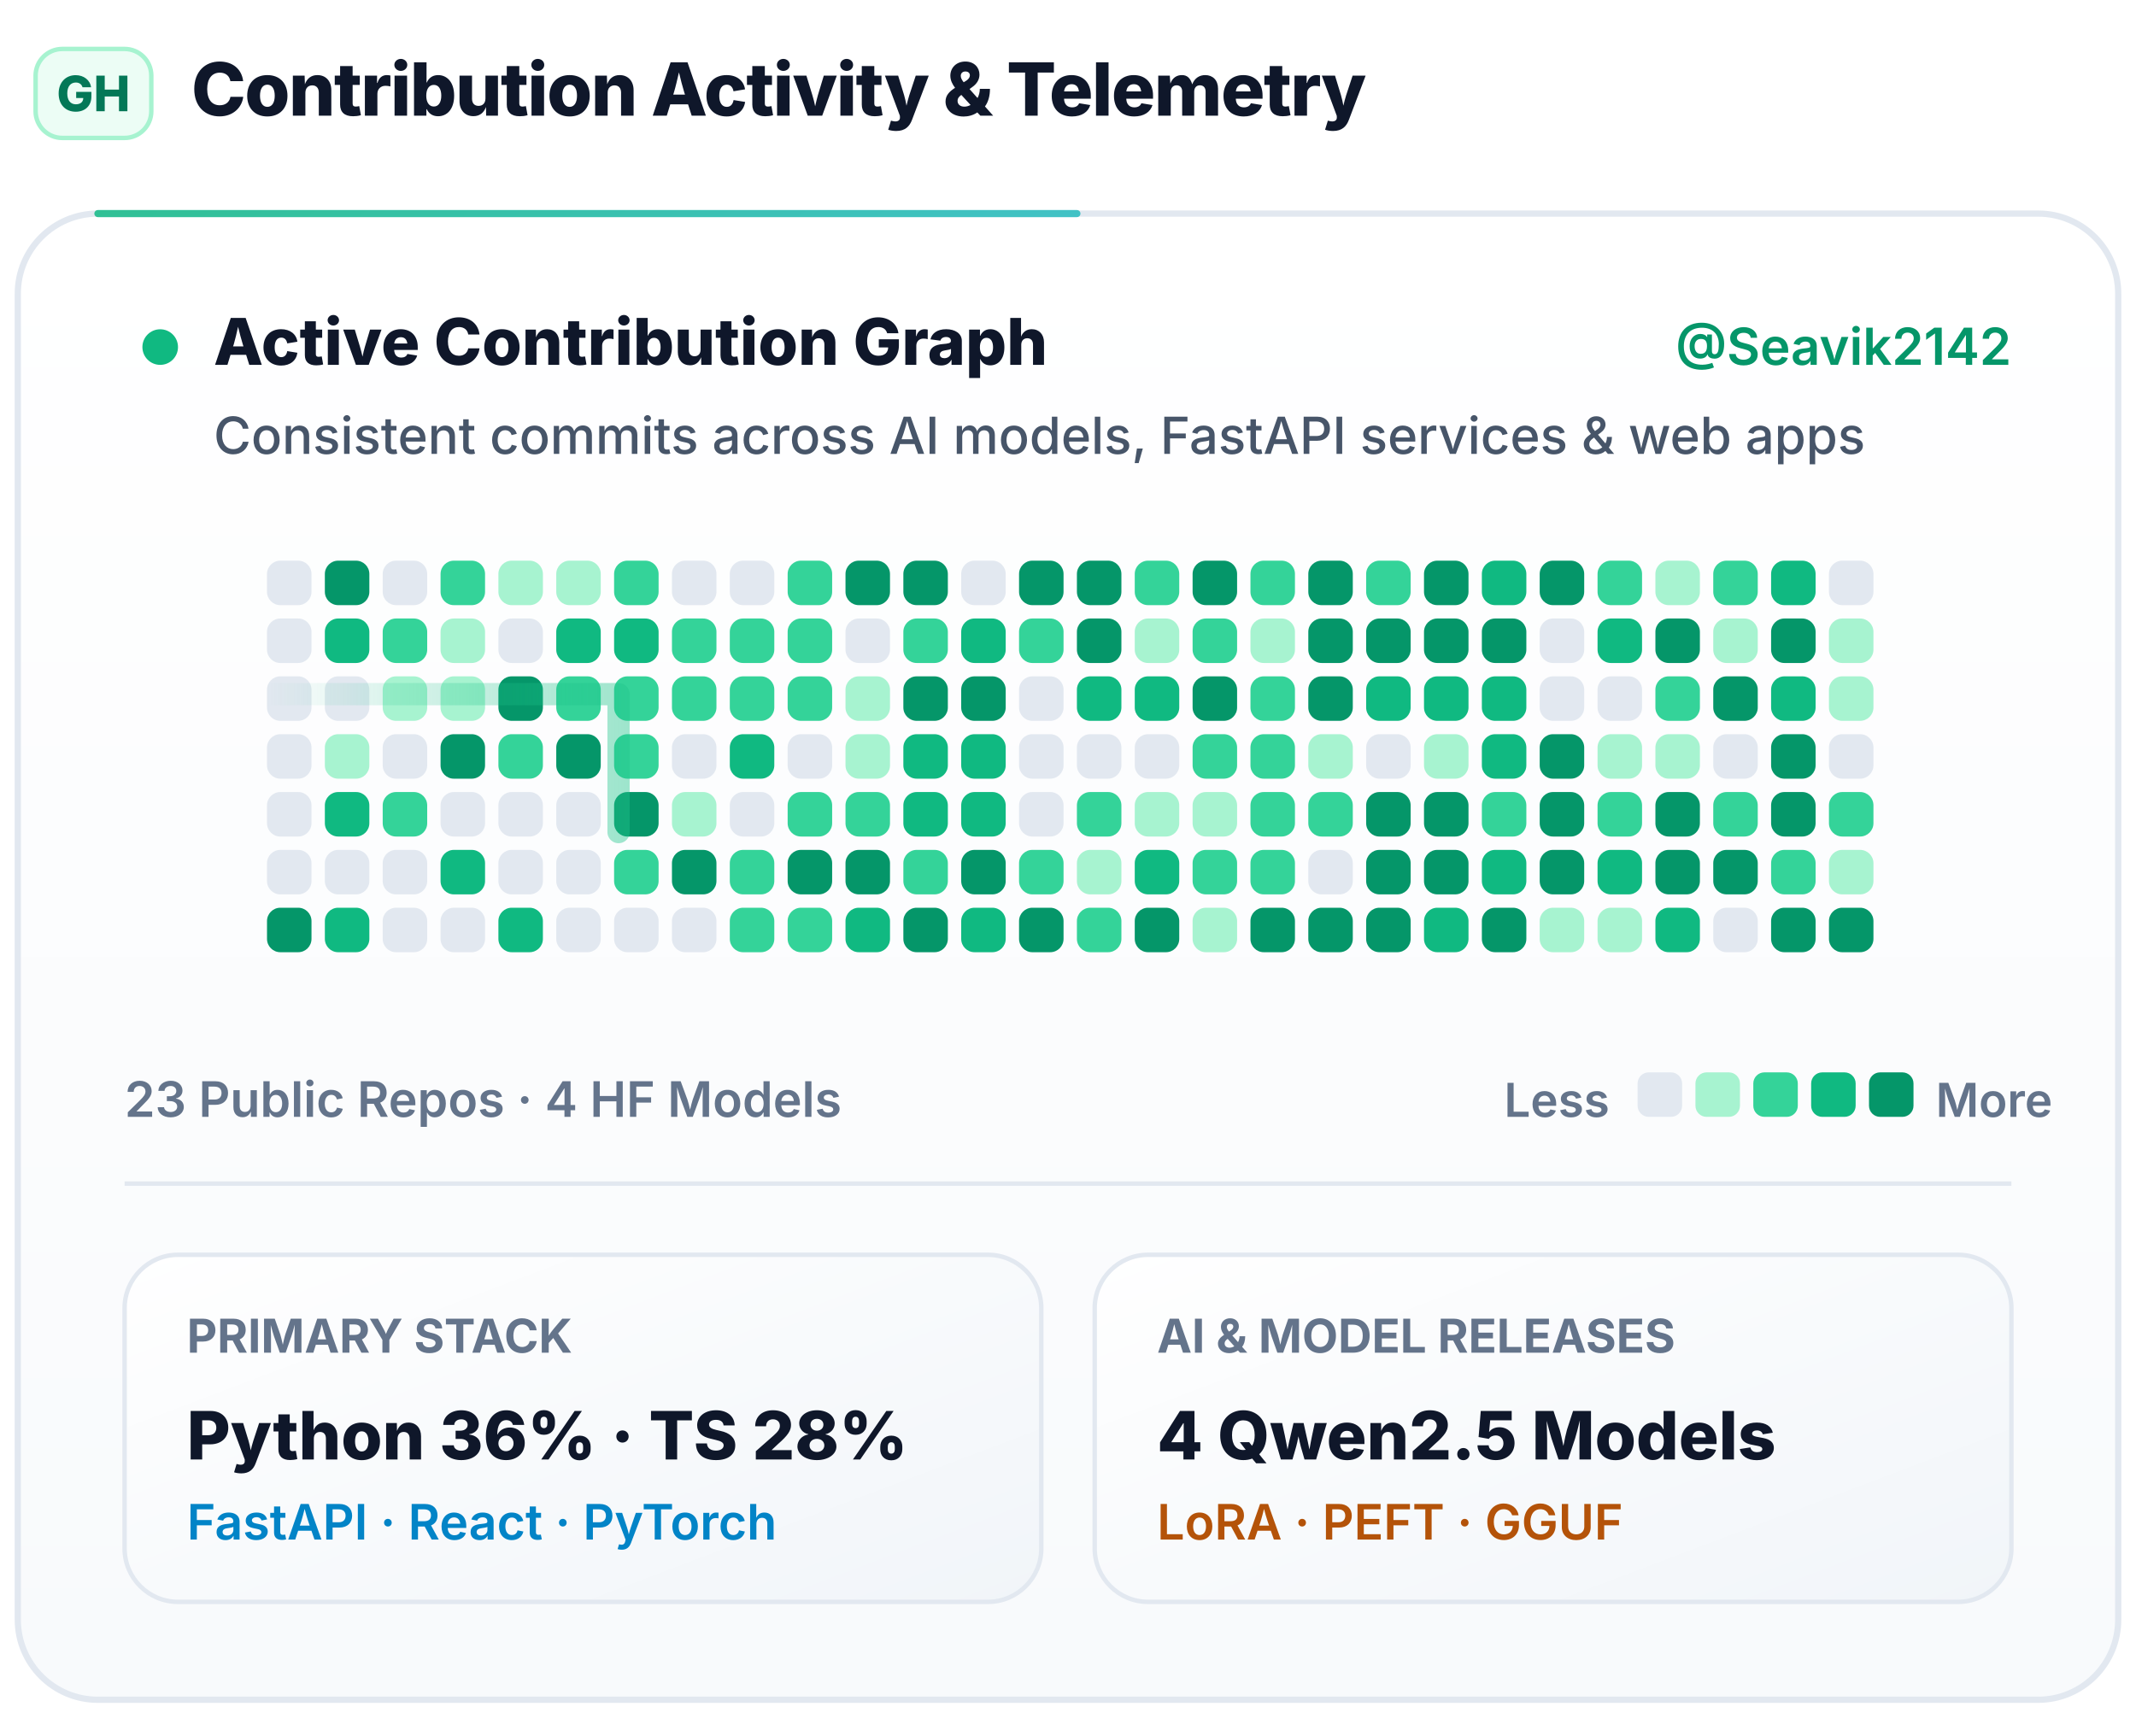
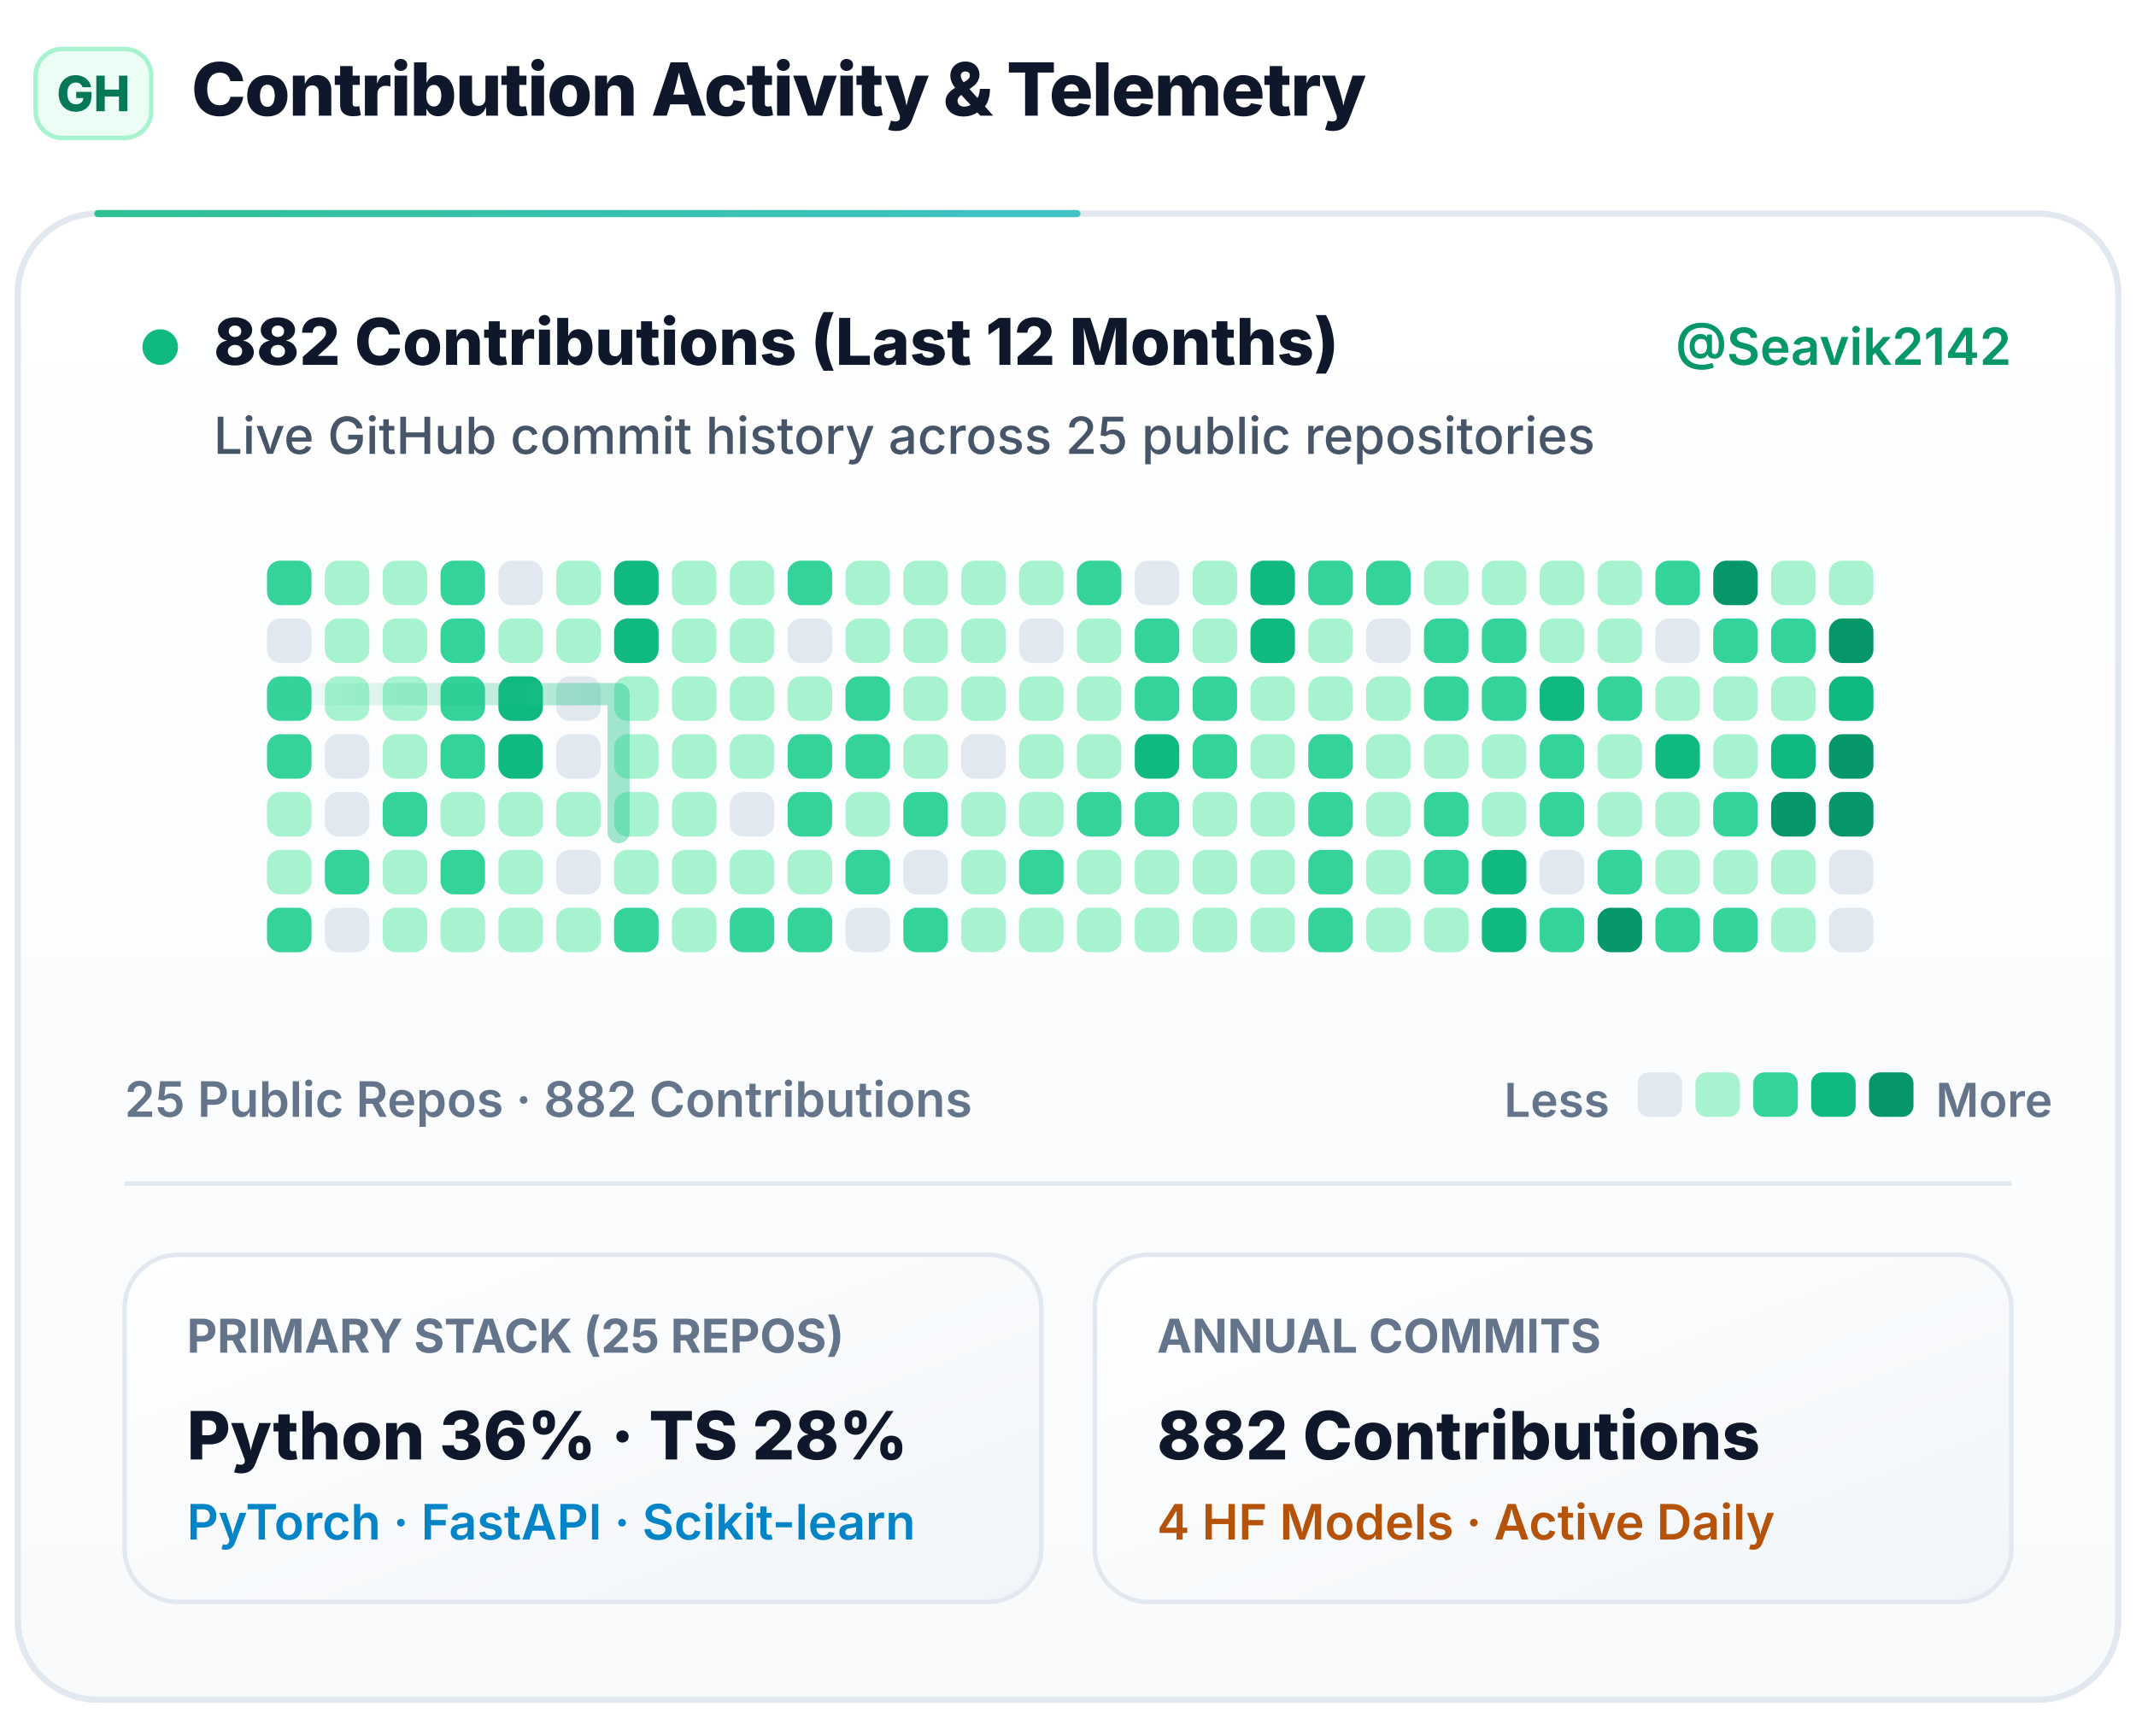
<svg xmlns="http://www.w3.org/2000/svg" viewBox="0 0 480 390" width="100%">
  <defs>
    <style>
      .sans { font-family: -apple-system, BlinkMacSystemFont, "Segoe UI", Inter, Roboto, Helvetica, Arial, sans-serif; }
    </style>
    <linearGradient id="bgCard" x1="0" y1="0" x2="0" y2="1">
      <stop offset="0%" stop-color="#FFFFFF" />
      <stop offset="100%" stop-color="#F8FAFC" />
    </linearGradient>
    <linearGradient id="subCard" x1="0" y1="0" x2="1" y2="1">
      <stop offset="0%" stop-color="#FFFFFF" />
      <stop offset="100%" stop-color="#F1F5F9" />
    </linearGradient>
    <linearGradient id="beamAct" x1="0" y1="0" x2="1" y2="1">
      <stop offset="0%" stop-color="#10B981" />
      <stop offset="50%" stop-color="#38BDF8" />
      <stop offset="100%" stop-color="#818CF8" />
    </linearGradient>
    <linearGradient id="snakeGrad" x1="0" y1="0" x2="1" y2="0">
      <stop offset="0%" stop-color="#10B981" stop-opacity="0" />
      <stop offset="50%" stop-color="#34D399" stop-opacity="0.95" />
      <stop offset="100%" stop-color="#38BDF8" stop-opacity="1" />
    </linearGradient>
  </defs>
  <g transform="translate(8, 26)">
    <rect x="0" y="-15" width="26" height="20" rx="6" fill="#ECFDF5" stroke="#A7F3D0" stroke-width="1" />
    <text x="13" y="-1" text-anchor="middle" class="sans" font-size="11" font-weight="800" fill="#047857">GH</text>
    <text x="35" y="0" class="sans" font-size="16.5" font-weight="800" fill="#0F172A" letter-spacing="-0.3">Contribution Activity &amp; Telemetry</text>
  </g>
  <g transform="translate(4, 48)">
    <rect x="0" y="0" width="472" height="334" rx="18" fill="url(#bgCard)" stroke="#E2E8F0" stroke-width="1.4" />
    <rect x="0" y="0" width="472" height="334" rx="18" fill="none" stroke="url(#beamAct)" stroke-width="1.6" stroke-dasharray="220 1400" stroke-linecap="round" opacity="0.85">
      <animate attributeName="stroke-dashoffset" from="1620" to="0" dur="11s" repeatCount="indefinite" />
    </rect>
    <g transform="translate(24, 20)">
      <circle cx="8" cy="10" r="4" fill="#10B981">
        <animate attributeName="opacity" values="1;0.35;1" dur="2s" repeatCount="indefinite" />
      </circle>
-       <text x="20" y="14" class="sans" font-size="14.5" font-weight="800" fill="#0F172A">Active Contribution Graph</text>
+       <text x="20" y="14" class="sans" font-size="14.5" font-weight="800" fill="#0F172A">882 Contributions (Last 12 Months)</text>
      <text x="424" y="14" text-anchor="end" class="sans" font-size="11.5" font-weight="600" fill="#059669">@Seavik2142</text>
-       <text x="20" y="34" class="sans" font-size="11.5" font-weight="500" fill="#475569">Consistent commits across AI models, FastAPI services &amp; web apps</text>
+       <text x="20" y="34" class="sans" font-size="11.5" font-weight="500" fill="#475569">Live GitHub commit history across 25 public repositories</text>
    </g>
    <g transform="translate(56, 78)">
-       <rect x="0" y="0" width="10" height="10" rx="3" fill="#E2E8F0" />
+       <rect x="0" y="0" width="10" height="10" rx="3" fill="#34D399" />
      <rect x="0" y="13" width="10" height="10" rx="3" fill="#E2E8F0" />
-       <rect x="0" y="26" width="10" height="10" rx="3" fill="#E2E8F0" />
-       <rect x="0" y="39" width="10" height="10" rx="3" fill="#E2E8F0" />
-       <rect x="0" y="52" width="10" height="10" rx="3" fill="#E2E8F0" />
-       <rect x="0" y="65" width="10" height="10" rx="3" fill="#E2E8F0" />
-       <rect x="0" y="78" width="10" height="10" rx="3" fill="#059669">
-         <animate attributeName="opacity" values="1;0.45;1" dur="3.2s" repeatCount="indefinite" />
-       </rect>
-       <rect x="13" y="0" width="10" height="10" rx="3" fill="#059669" />
-       <rect x="13" y="13" width="10" height="10" rx="3" fill="#10B981" />
-       <rect x="13" y="26" width="10" height="10" rx="3" fill="#E2E8F0" />
-       <rect x="13" y="39" width="10" height="10" rx="3" fill="#A7F3D0" />
-       <rect x="13" y="52" width="10" height="10" rx="3" fill="#10B981" />
-       <rect x="13" y="65" width="10" height="10" rx="3" fill="#E2E8F0" />
-       <rect x="13" y="78" width="10" height="10" rx="3" fill="#10B981" />
-       <rect x="26" y="0" width="10" height="10" rx="3" fill="#E2E8F0" />
-       <rect x="26" y="13" width="10" height="10" rx="3" fill="#34D399" />
+       <rect x="0" y="26" width="10" height="10" rx="3" fill="#34D399" />
+       <rect x="0" y="39" width="10" height="10" rx="3" fill="#34D399" />
+       <rect x="0" y="52" width="10" height="10" rx="3" fill="#A7F3D0" />
+       <rect x="0" y="65" width="10" height="10" rx="3" fill="#A7F3D0" />
+       <rect x="0" y="78" width="10" height="10" rx="3" fill="#34D399" />
+       <rect x="13" y="0" width="10" height="10" rx="3" fill="#A7F3D0" />
+       <rect x="13" y="13" width="10" height="10" rx="3" fill="#A7F3D0" />
+       <rect x="13" y="26" width="10" height="10" rx="3" fill="#A7F3D0" />
+       <rect x="13" y="39" width="10" height="10" rx="3" fill="#E2E8F0" />
+       <rect x="13" y="52" width="10" height="10" rx="3" fill="#E2E8F0" />
+       <rect x="13" y="65" width="10" height="10" rx="3" fill="#34D399" />
+       <rect x="13" y="78" width="10" height="10" rx="3" fill="#E2E8F0" />
+       <rect x="26" y="0" width="10" height="10" rx="3" fill="#A7F3D0" />
+       <rect x="26" y="13" width="10" height="10" rx="3" fill="#A7F3D0" />
      <rect x="26" y="26" width="10" height="10" rx="3" fill="#A7F3D0" />
-       <rect x="26" y="39" width="10" height="10" rx="3" fill="#E2E8F0" />
+       <rect x="26" y="39" width="10" height="10" rx="3" fill="#A7F3D0" />
      <rect x="26" y="52" width="10" height="10" rx="3" fill="#34D399" />
-       <rect x="26" y="65" width="10" height="10" rx="3" fill="#E2E8F0" />
-       <rect x="26" y="78" width="10" height="10" rx="3" fill="#E2E8F0" />
+       <rect x="26" y="65" width="10" height="10" rx="3" fill="#A7F3D0" />
+       <rect x="26" y="78" width="10" height="10" rx="3" fill="#A7F3D0" />
      <rect x="39" y="0" width="10" height="10" rx="3" fill="#34D399" />
-       <rect x="39" y="13" width="10" height="10" rx="3" fill="#A7F3D0" />
-       <rect x="39" y="26" width="10" height="10" rx="3" fill="#A7F3D0" />
-       <rect x="39" y="39" width="10" height="10" rx="3" fill="#059669">
-         <animate attributeName="opacity" values="1;0.45;1" dur="3.2s" repeatCount="indefinite" />
-       </rect>
-       <rect x="39" y="52" width="10" height="10" rx="3" fill="#E2E8F0" />
-       <rect x="39" y="65" width="10" height="10" rx="3" fill="#10B981" />
-       <rect x="39" y="78" width="10" height="10" rx="3" fill="#E2E8F0" />
-       <rect x="52" y="0" width="10" height="10" rx="3" fill="#A7F3D0" />
-       <rect x="52" y="13" width="10" height="10" rx="3" fill="#E2E8F0" />
-       <rect x="52" y="26" width="10" height="10" rx="3" fill="#059669">
-         <animate attributeName="opacity" values="1;0.45;1" dur="3.2s" repeatCount="indefinite" />
-       </rect>
-       <rect x="52" y="39" width="10" height="10" rx="3" fill="#34D399" />
-       <rect x="52" y="52" width="10" height="10" rx="3" fill="#E2E8F0" />
-       <rect x="52" y="65" width="10" height="10" rx="3" fill="#E2E8F0" />
-       <rect x="52" y="78" width="10" height="10" rx="3" fill="#10B981" />
+       <rect x="39" y="13" width="10" height="10" rx="3" fill="#34D399" />
+       <rect x="39" y="26" width="10" height="10" rx="3" fill="#34D399" />
+       <rect x="39" y="39" width="10" height="10" rx="3" fill="#34D399" />
+       <rect x="39" y="52" width="10" height="10" rx="3" fill="#A7F3D0" />
+       <rect x="39" y="65" width="10" height="10" rx="3" fill="#34D399" />
+       <rect x="39" y="78" width="10" height="10" rx="3" fill="#A7F3D0" />
+       <rect x="52" y="0" width="10" height="10" rx="3" fill="#E2E8F0" />
+       <rect x="52" y="13" width="10" height="10" rx="3" fill="#A7F3D0" />
+       <rect x="52" y="26" width="10" height="10" rx="3" fill="#10B981">
+         <animate attributeName="opacity" values="1;0.45;1" dur="3.2s" repeatCount="indefinite" />
+       </rect>
+       <rect x="52" y="39" width="10" height="10" rx="3" fill="#10B981" />
+       <rect x="52" y="52" width="10" height="10" rx="3" fill="#A7F3D0" />
+       <rect x="52" y="65" width="10" height="10" rx="3" fill="#A7F3D0" />
+       <rect x="52" y="78" width="10" height="10" rx="3" fill="#A7F3D0" />
      <rect x="65" y="0" width="10" height="10" rx="3" fill="#A7F3D0" />
-       <rect x="65" y="13" width="10" height="10" rx="3" fill="#10B981" />
-       <rect x="65" y="26" width="10" height="10" rx="3" fill="#34D399" />
-       <rect x="65" y="39" width="10" height="10" rx="3" fill="#059669" />
-       <rect x="65" y="52" width="10" height="10" rx="3" fill="#E2E8F0" />
+       <rect x="65" y="13" width="10" height="10" rx="3" fill="#A7F3D0" />
+       <rect x="65" y="26" width="10" height="10" rx="3" fill="#E2E8F0" />
+       <rect x="65" y="39" width="10" height="10" rx="3" fill="#E2E8F0" />
+       <rect x="65" y="52" width="10" height="10" rx="3" fill="#A7F3D0" />
      <rect x="65" y="65" width="10" height="10" rx="3" fill="#E2E8F0" />
-       <rect x="65" y="78" width="10" height="10" rx="3" fill="#E2E8F0" />
-       <rect x="78" y="0" width="10" height="10" rx="3" fill="#34D399" />
+       <rect x="65" y="78" width="10" height="10" rx="3" fill="#A7F3D0" />
+       <rect x="78" y="0" width="10" height="10" rx="3" fill="#10B981">
+         <animate attributeName="opacity" values="1;0.45;1" dur="3.2s" repeatCount="indefinite" />
+       </rect>
      <rect x="78" y="13" width="10" height="10" rx="3" fill="#10B981" />
-       <rect x="78" y="26" width="10" height="10" rx="3" fill="#34D399" />
-       <rect x="78" y="39" width="10" height="10" rx="3" fill="#34D399" />
-       <rect x="78" y="52" width="10" height="10" rx="3" fill="#059669" />
-       <rect x="78" y="65" width="10" height="10" rx="3" fill="#34D399" />
-       <rect x="78" y="78" width="10" height="10" rx="3" fill="#E2E8F0" />
-       <rect x="91" y="0" width="10" height="10" rx="3" fill="#E2E8F0" />
-       <rect x="91" y="13" width="10" height="10" rx="3" fill="#34D399" />
-       <rect x="91" y="26" width="10" height="10" rx="3" fill="#34D399" />
-       <rect x="91" y="39" width="10" height="10" rx="3" fill="#E2E8F0" />
+       <rect x="78" y="26" width="10" height="10" rx="3" fill="#A7F3D0" />
+       <rect x="78" y="39" width="10" height="10" rx="3" fill="#A7F3D0" />
+       <rect x="78" y="52" width="10" height="10" rx="3" fill="#A7F3D0" />
+       <rect x="78" y="65" width="10" height="10" rx="3" fill="#A7F3D0" />
+       <rect x="78" y="78" width="10" height="10" rx="3" fill="#34D399" />
+       <rect x="91" y="0" width="10" height="10" rx="3" fill="#A7F3D0" />
+       <rect x="91" y="13" width="10" height="10" rx="3" fill="#A7F3D0" />
+       <rect x="91" y="26" width="10" height="10" rx="3" fill="#A7F3D0" />
+       <rect x="91" y="39" width="10" height="10" rx="3" fill="#A7F3D0" />
      <rect x="91" y="52" width="10" height="10" rx="3" fill="#A7F3D0" />
-       <rect x="91" y="65" width="10" height="10" rx="3" fill="#059669">
-         <animate attributeName="opacity" values="1;0.45;1" dur="2.2s" repeatCount="indefinite" />
-       </rect>
-       <rect x="91" y="78" width="10" height="10" rx="3" fill="#E2E8F0" />
-       <rect x="104" y="0" width="10" height="10" rx="3" fill="#E2E8F0" />
-       <rect x="104" y="13" width="10" height="10" rx="3" fill="#34D399" />
-       <rect x="104" y="26" width="10" height="10" rx="3" fill="#34D399" />
-       <rect x="104" y="39" width="10" height="10" rx="3" fill="#10B981" />
+       <rect x="91" y="65" width="10" height="10" rx="3" fill="#A7F3D0" />
+       <rect x="91" y="78" width="10" height="10" rx="3" fill="#A7F3D0" />
+       <rect x="104" y="0" width="10" height="10" rx="3" fill="#A7F3D0" />
+       <rect x="104" y="13" width="10" height="10" rx="3" fill="#A7F3D0" />
+       <rect x="104" y="26" width="10" height="10" rx="3" fill="#A7F3D0" />
+       <rect x="104" y="39" width="10" height="10" rx="3" fill="#A7F3D0" />
      <rect x="104" y="52" width="10" height="10" rx="3" fill="#E2E8F0" />
-       <rect x="104" y="65" width="10" height="10" rx="3" fill="#34D399" />
+       <rect x="104" y="65" width="10" height="10" rx="3" fill="#A7F3D0" />
      <rect x="104" y="78" width="10" height="10" rx="3" fill="#34D399" />
      <rect x="117" y="0" width="10" height="10" rx="3" fill="#34D399" />
-       <rect x="117" y="13" width="10" height="10" rx="3" fill="#34D399" />
-       <rect x="117" y="26" width="10" height="10" rx="3" fill="#34D399" />
-       <rect x="117" y="39" width="10" height="10" rx="3" fill="#E2E8F0" />
+       <rect x="117" y="13" width="10" height="10" rx="3" fill="#E2E8F0" />
+       <rect x="117" y="26" width="10" height="10" rx="3" fill="#A7F3D0" />
+       <rect x="117" y="39" width="10" height="10" rx="3" fill="#34D399" />
      <rect x="117" y="52" width="10" height="10" rx="3" fill="#34D399" />
-       <rect x="117" y="65" width="10" height="10" rx="3" fill="#059669" />
+       <rect x="117" y="65" width="10" height="10" rx="3" fill="#A7F3D0" />
      <rect x="117" y="78" width="10" height="10" rx="3" fill="#34D399" />
-       <rect x="130" y="0" width="10" height="10" rx="3" fill="#059669" />
-       <rect x="130" y="13" width="10" height="10" rx="3" fill="#E2E8F0" />
-       <rect x="130" y="26" width="10" height="10" rx="3" fill="#A7F3D0" />
-       <rect x="130" y="39" width="10" height="10" rx="3" fill="#A7F3D0" />
-       <rect x="130" y="52" width="10" height="10" rx="3" fill="#34D399" />
-       <rect x="130" y="65" width="10" height="10" rx="3" fill="#059669">
-         <animate attributeName="opacity" values="1;0.45;1" dur="3.7s" repeatCount="indefinite" />
-       </rect>
-       <rect x="130" y="78" width="10" height="10" rx="3" fill="#10B981" />
-       <rect x="143" y="0" width="10" height="10" rx="3" fill="#059669" />
-       <rect x="143" y="13" width="10" height="10" rx="3" fill="#34D399" />
-       <rect x="143" y="26" width="10" height="10" rx="3" fill="#059669" />
-       <rect x="143" y="39" width="10" height="10" rx="3" fill="#10B981" />
-       <rect x="143" y="52" width="10" height="10" rx="3" fill="#10B981" />
-       <rect x="143" y="65" width="10" height="10" rx="3" fill="#34D399" />
-       <rect x="143" y="78" width="10" height="10" rx="3" fill="#059669" />
-       <rect x="156" y="0" width="10" height="10" rx="3" fill="#E2E8F0" />
-       <rect x="156" y="13" width="10" height="10" rx="3" fill="#10B981" />
-       <rect x="156" y="26" width="10" height="10" rx="3" fill="#059669" />
-       <rect x="156" y="39" width="10" height="10" rx="3" fill="#10B981" />
-       <rect x="156" y="52" width="10" height="10" rx="3" fill="#10B981" />
-       <rect x="156" y="65" width="10" height="10" rx="3" fill="#059669" />
-       <rect x="156" y="78" width="10" height="10" rx="3" fill="#10B981" />
-       <rect x="169" y="0" width="10" height="10" rx="3" fill="#059669" />
-       <rect x="169" y="13" width="10" height="10" rx="3" fill="#34D399" />
-       <rect x="169" y="26" width="10" height="10" rx="3" fill="#E2E8F0" />
-       <rect x="169" y="39" width="10" height="10" rx="3" fill="#E2E8F0" />
-       <rect x="169" y="52" width="10" height="10" rx="3" fill="#E2E8F0" />
+       <rect x="130" y="0" width="10" height="10" rx="3" fill="#A7F3D0" />
+       <rect x="130" y="13" width="10" height="10" rx="3" fill="#A7F3D0" />
+       <rect x="130" y="26" width="10" height="10" rx="3" fill="#34D399" />
+       <rect x="130" y="39" width="10" height="10" rx="3" fill="#34D399" />
+       <rect x="130" y="52" width="10" height="10" rx="3" fill="#A7F3D0" />
+       <rect x="130" y="65" width="10" height="10" rx="3" fill="#34D399" />
+       <rect x="130" y="78" width="10" height="10" rx="3" fill="#E2E8F0" />
+       <rect x="143" y="0" width="10" height="10" rx="3" fill="#A7F3D0" />
+       <rect x="143" y="13" width="10" height="10" rx="3" fill="#A7F3D0" />
+       <rect x="143" y="26" width="10" height="10" rx="3" fill="#A7F3D0" />
+       <rect x="143" y="39" width="10" height="10" rx="3" fill="#A7F3D0" />
+       <rect x="143" y="52" width="10" height="10" rx="3" fill="#34D399" />
+       <rect x="143" y="65" width="10" height="10" rx="3" fill="#E2E8F0" />
+       <rect x="143" y="78" width="10" height="10" rx="3" fill="#34D399" />
+       <rect x="156" y="0" width="10" height="10" rx="3" fill="#A7F3D0" />
+       <rect x="156" y="13" width="10" height="10" rx="3" fill="#A7F3D0" />
+       <rect x="156" y="26" width="10" height="10" rx="3" fill="#A7F3D0" />
+       <rect x="156" y="39" width="10" height="10" rx="3" fill="#E2E8F0" />
+       <rect x="156" y="52" width="10" height="10" rx="3" fill="#A7F3D0" />
+       <rect x="156" y="65" width="10" height="10" rx="3" fill="#A7F3D0" />
+       <rect x="156" y="78" width="10" height="10" rx="3" fill="#A7F3D0" />
+       <rect x="169" y="0" width="10" height="10" rx="3" fill="#A7F3D0" />
+       <rect x="169" y="13" width="10" height="10" rx="3" fill="#E2E8F0" />
+       <rect x="169" y="26" width="10" height="10" rx="3" fill="#A7F3D0" />
+       <rect x="169" y="39" width="10" height="10" rx="3" fill="#A7F3D0" />
+       <rect x="169" y="52" width="10" height="10" rx="3" fill="#A7F3D0" />
      <rect x="169" y="65" width="10" height="10" rx="3" fill="#34D399" />
-       <rect x="169" y="78" width="10" height="10" rx="3" fill="#059669" />
-       <rect x="182" y="0" width="10" height="10" rx="3" fill="#059669" />
-       <rect x="182" y="13" width="10" height="10" rx="3" fill="#059669">
-         <animate attributeName="opacity" values="1;0.45;1" dur="3.7s" repeatCount="indefinite" />
-       </rect>
-       <rect x="182" y="26" width="10" height="10" rx="3" fill="#10B981" />
-       <rect x="182" y="39" width="10" height="10" rx="3" fill="#E2E8F0" />
+       <rect x="169" y="78" width="10" height="10" rx="3" fill="#A7F3D0" />
+       <rect x="182" y="0" width="10" height="10" rx="3" fill="#34D399" />
+       <rect x="182" y="13" width="10" height="10" rx="3" fill="#A7F3D0" />
+       <rect x="182" y="26" width="10" height="10" rx="3" fill="#A7F3D0" />
+       <rect x="182" y="39" width="10" height="10" rx="3" fill="#A7F3D0" />
      <rect x="182" y="52" width="10" height="10" rx="3" fill="#34D399" />
      <rect x="182" y="65" width="10" height="10" rx="3" fill="#A7F3D0" />
-       <rect x="182" y="78" width="10" height="10" rx="3" fill="#34D399" />
-       <rect x="195" y="0" width="10" height="10" rx="3" fill="#34D399" />
-       <rect x="195" y="13" width="10" height="10" rx="3" fill="#A7F3D0" />
-       <rect x="195" y="26" width="10" height="10" rx="3" fill="#10B981" />
-       <rect x="195" y="39" width="10" height="10" rx="3" fill="#E2E8F0" />
-       <rect x="195" y="52" width="10" height="10" rx="3" fill="#A7F3D0" />
-       <rect x="195" y="65" width="10" height="10" rx="3" fill="#10B981" />
-       <rect x="195" y="78" width="10" height="10" rx="3" fill="#059669">
-         <animate attributeName="opacity" values="1;0.45;1" dur="2.7s" repeatCount="indefinite" />
-       </rect>
-       <rect x="208" y="0" width="10" height="10" rx="3" fill="#059669" />
-       <rect x="208" y="13" width="10" height="10" rx="3" fill="#34D399" />
-       <rect x="208" y="26" width="10" height="10" rx="3" fill="#059669">
-         <animate attributeName="opacity" values="1;0.45;1" dur="3.2s" repeatCount="indefinite" />
-       </rect>
+       <rect x="182" y="78" width="10" height="10" rx="3" fill="#A7F3D0" />
+       <rect x="195" y="0" width="10" height="10" rx="3" fill="#E2E8F0" />
+       <rect x="195" y="13" width="10" height="10" rx="3" fill="#34D399" />
+       <rect x="195" y="26" width="10" height="10" rx="3" fill="#34D399" />
+       <rect x="195" y="39" width="10" height="10" rx="3" fill="#10B981">
+         <animate attributeName="opacity" values="1;0.45;1" dur="3.2s" repeatCount="indefinite" />
+       </rect>
+       <rect x="195" y="52" width="10" height="10" rx="3" fill="#34D399" />
+       <rect x="195" y="65" width="10" height="10" rx="3" fill="#A7F3D0" />
+       <rect x="195" y="78" width="10" height="10" rx="3" fill="#A7F3D0" />
+       <rect x="208" y="0" width="10" height="10" rx="3" fill="#A7F3D0" />
+       <rect x="208" y="13" width="10" height="10" rx="3" fill="#A7F3D0" />
+       <rect x="208" y="26" width="10" height="10" rx="3" fill="#34D399" />
      <rect x="208" y="39" width="10" height="10" rx="3" fill="#34D399" />
      <rect x="208" y="52" width="10" height="10" rx="3" fill="#A7F3D0" />
-       <rect x="208" y="65" width="10" height="10" rx="3" fill="#34D399" />
+       <rect x="208" y="65" width="10" height="10" rx="3" fill="#A7F3D0" />
      <rect x="208" y="78" width="10" height="10" rx="3" fill="#A7F3D0" />
-       <rect x="221" y="0" width="10" height="10" rx="3" fill="#34D399" />
-       <rect x="221" y="13" width="10" height="10" rx="3" fill="#A7F3D0" />
-       <rect x="221" y="26" width="10" height="10" rx="3" fill="#34D399" />
-       <rect x="221" y="39" width="10" height="10" rx="3" fill="#34D399" />
-       <rect x="221" y="52" width="10" height="10" rx="3" fill="#34D399" />
-       <rect x="221" y="65" width="10" height="10" rx="3" fill="#34D399" />
-       <rect x="221" y="78" width="10" height="10" rx="3" fill="#059669" />
-       <rect x="234" y="0" width="10" height="10" rx="3" fill="#059669">
-         <animate attributeName="opacity" values="1;0.45;1" dur="3.2s" repeatCount="indefinite" />
-       </rect>
-       <rect x="234" y="13" width="10" height="10" rx="3" fill="#059669" />
-       <rect x="234" y="26" width="10" height="10" rx="3" fill="#059669" />
-       <rect x="234" y="39" width="10" height="10" rx="3" fill="#A7F3D0" />
+       <rect x="221" y="0" width="10" height="10" rx="3" fill="#10B981" />
+       <rect x="221" y="13" width="10" height="10" rx="3" fill="#10B981">
+         <animate attributeName="opacity" values="1;0.45;1" dur="3.2s" repeatCount="indefinite" />
+       </rect>
+       <rect x="221" y="26" width="10" height="10" rx="3" fill="#A7F3D0" />
+       <rect x="221" y="39" width="10" height="10" rx="3" fill="#A7F3D0" />
+       <rect x="221" y="52" width="10" height="10" rx="3" fill="#A7F3D0" />
+       <rect x="221" y="65" width="10" height="10" rx="3" fill="#A7F3D0" />
+       <rect x="221" y="78" width="10" height="10" rx="3" fill="#A7F3D0" />
+       <rect x="234" y="0" width="10" height="10" rx="3" fill="#34D399" />
+       <rect x="234" y="13" width="10" height="10" rx="3" fill="#A7F3D0" />
+       <rect x="234" y="26" width="10" height="10" rx="3" fill="#A7F3D0" />
+       <rect x="234" y="39" width="10" height="10" rx="3" fill="#34D399" />
      <rect x="234" y="52" width="10" height="10" rx="3" fill="#34D399" />
-       <rect x="234" y="65" width="10" height="10" rx="3" fill="#E2E8F0" />
-       <rect x="234" y="78" width="10" height="10" rx="3" fill="#059669">
+       <rect x="234" y="65" width="10" height="10" rx="3" fill="#34D399" />
+       <rect x="234" y="78" width="10" height="10" rx="3" fill="#34D399" />
+       <rect x="247" y="0" width="10" height="10" rx="3" fill="#34D399" />
+       <rect x="247" y="13" width="10" height="10" rx="3" fill="#E2E8F0" />
+       <rect x="247" y="26" width="10" height="10" rx="3" fill="#A7F3D0" />
+       <rect x="247" y="39" width="10" height="10" rx="3" fill="#A7F3D0" />
+       <rect x="247" y="52" width="10" height="10" rx="3" fill="#A7F3D0" />
+       <rect x="247" y="65" width="10" height="10" rx="3" fill="#A7F3D0" />
+       <rect x="247" y="78" width="10" height="10" rx="3" fill="#A7F3D0" />
+       <rect x="260" y="0" width="10" height="10" rx="3" fill="#A7F3D0" />
+       <rect x="260" y="13" width="10" height="10" rx="3" fill="#34D399" />
+       <rect x="260" y="26" width="10" height="10" rx="3" fill="#34D399" />
+       <rect x="260" y="39" width="10" height="10" rx="3" fill="#A7F3D0" />
+       <rect x="260" y="52" width="10" height="10" rx="3" fill="#34D399" />
+       <rect x="260" y="65" width="10" height="10" rx="3" fill="#34D399" />
+       <rect x="260" y="78" width="10" height="10" rx="3" fill="#A7F3D0" />
+       <rect x="273" y="0" width="10" height="10" rx="3" fill="#A7F3D0" />
+       <rect x="273" y="13" width="10" height="10" rx="3" fill="#34D399" />
+       <rect x="273" y="26" width="10" height="10" rx="3" fill="#34D399" />
+       <rect x="273" y="39" width="10" height="10" rx="3" fill="#A7F3D0" />
+       <rect x="273" y="52" width="10" height="10" rx="3" fill="#A7F3D0" />
+       <rect x="273" y="65" width="10" height="10" rx="3" fill="#10B981" />
+       <rect x="273" y="78" width="10" height="10" rx="3" fill="#10B981">
+         <animate attributeName="opacity" values="1;0.45;1" dur="3.7s" repeatCount="indefinite" />
+       </rect>
+       <rect x="286" y="0" width="10" height="10" rx="3" fill="#A7F3D0" />
+       <rect x="286" y="13" width="10" height="10" rx="3" fill="#A7F3D0" />
+       <rect x="286" y="26" width="10" height="10" rx="3" fill="#10B981">
        <animate attributeName="opacity" values="1;0.45;1" dur="2.2s" repeatCount="indefinite" />
      </rect>
-       <rect x="247" y="0" width="10" height="10" rx="3" fill="#34D399" />
-       <rect x="247" y="13" width="10" height="10" rx="3" fill="#059669" />
-       <rect x="247" y="26" width="10" height="10" rx="3" fill="#10B981" />
-       <rect x="247" y="39" width="10" height="10" rx="3" fill="#E2E8F0" />
-       <rect x="247" y="52" width="10" height="10" rx="3" fill="#059669" />
-       <rect x="247" y="65" width="10" height="10" rx="3" fill="#059669">
-         <animate attributeName="opacity" values="1;0.45;1" dur="2.2s" repeatCount="indefinite" />
-       </rect>
-       <rect x="247" y="78" width="10" height="10" rx="3" fill="#059669" />
-       <rect x="260" y="0" width="10" height="10" rx="3" fill="#059669" />
-       <rect x="260" y="13" width="10" height="10" rx="3" fill="#059669">
-         <animate attributeName="opacity" values="1;0.45;1" dur="2.7s" repeatCount="indefinite" />
-       </rect>
-       <rect x="260" y="26" width="10" height="10" rx="3" fill="#10B981" />
-       <rect x="260" y="39" width="10" height="10" rx="3" fill="#A7F3D0" />
-       <rect x="260" y="52" width="10" height="10" rx="3" fill="#059669">
-         <animate attributeName="opacity" values="1;0.45;1" dur="2.2s" repeatCount="indefinite" />
-       </rect>
-       <rect x="260" y="65" width="10" height="10" rx="3" fill="#059669" />
-       <rect x="260" y="78" width="10" height="10" rx="3" fill="#10B981" />
-       <rect x="273" y="0" width="10" height="10" rx="3" fill="#10B981" />
-       <rect x="273" y="13" width="10" height="10" rx="3" fill="#059669" />
-       <rect x="273" y="26" width="10" height="10" rx="3" fill="#10B981" />
-       <rect x="273" y="39" width="10" height="10" rx="3" fill="#10B981" />
-       <rect x="273" y="52" width="10" height="10" rx="3" fill="#34D399" />
-       <rect x="273" y="65" width="10" height="10" rx="3" fill="#10B981" />
-       <rect x="273" y="78" width="10" height="10" rx="3" fill="#059669">
+       <rect x="286" y="39" width="10" height="10" rx="3" fill="#34D399" />
+       <rect x="286" y="52" width="10" height="10" rx="3" fill="#34D399" />
+       <rect x="286" y="65" width="10" height="10" rx="3" fill="#E2E8F0" />
+       <rect x="286" y="78" width="10" height="10" rx="3" fill="#34D399" />
+       <rect x="299" y="0" width="10" height="10" rx="3" fill="#A7F3D0" />
+       <rect x="299" y="13" width="10" height="10" rx="3" fill="#A7F3D0" />
+       <rect x="299" y="26" width="10" height="10" rx="3" fill="#34D399" />
+       <rect x="299" y="39" width="10" height="10" rx="3" fill="#A7F3D0" />
+       <rect x="299" y="52" width="10" height="10" rx="3" fill="#A7F3D0" />
+       <rect x="299" y="65" width="10" height="10" rx="3" fill="#34D399" />
+       <rect x="299" y="78" width="10" height="10" rx="3" fill="#059669" />
+       <rect x="312" y="0" width="10" height="10" rx="3" fill="#34D399" />
+       <rect x="312" y="13" width="10" height="10" rx="3" fill="#E2E8F0" />
+       <rect x="312" y="26" width="10" height="10" rx="3" fill="#A7F3D0" />
+       <rect x="312" y="39" width="10" height="10" rx="3" fill="#10B981">
        <animate attributeName="opacity" values="1;0.45;1" dur="3.7s" repeatCount="indefinite" />
      </rect>
-       <rect x="286" y="0" width="10" height="10" rx="3" fill="#059669" />
-       <rect x="286" y="13" width="10" height="10" rx="3" fill="#E2E8F0" />
-       <rect x="286" y="26" width="10" height="10" rx="3" fill="#E2E8F0" />
-       <rect x="286" y="39" width="10" height="10" rx="3" fill="#059669" />
-       <rect x="286" y="52" width="10" height="10" rx="3" fill="#059669" />
-       <rect x="286" y="65" width="10" height="10" rx="3" fill="#059669">
-         <animate attributeName="opacity" values="1;0.45;1" dur="3.7s" repeatCount="indefinite" />
-       </rect>
-       <rect x="286" y="78" width="10" height="10" rx="3" fill="#A7F3D0" />
-       <rect x="299" y="0" width="10" height="10" rx="3" fill="#34D399" />
-       <rect x="299" y="13" width="10" height="10" rx="3" fill="#10B981" />
-       <rect x="299" y="26" width="10" height="10" rx="3" fill="#E2E8F0" />
-       <rect x="299" y="39" width="10" height="10" rx="3" fill="#A7F3D0" />
-       <rect x="299" y="52" width="10" height="10" rx="3" fill="#34D399" />
-       <rect x="299" y="65" width="10" height="10" rx="3" fill="#10B981" />
-       <rect x="299" y="78" width="10" height="10" rx="3" fill="#A7F3D0" />
-       <rect x="312" y="0" width="10" height="10" rx="3" fill="#A7F3D0" />
-       <rect x="312" y="13" width="10" height="10" rx="3" fill="#059669" />
-       <rect x="312" y="26" width="10" height="10" rx="3" fill="#34D399" />
-       <rect x="312" y="39" width="10" height="10" rx="3" fill="#A7F3D0" />
-       <rect x="312" y="52" width="10" height="10" rx="3" fill="#059669" />
-       <rect x="312" y="65" width="10" height="10" rx="3" fill="#059669" />
-       <rect x="312" y="78" width="10" height="10" rx="3" fill="#10B981" />
-       <rect x="325" y="0" width="10" height="10" rx="3" fill="#34D399" />
-       <rect x="325" y="13" width="10" height="10" rx="3" fill="#A7F3D0" />
-       <rect x="325" y="26" width="10" height="10" rx="3" fill="#059669">
-         <animate attributeName="opacity" values="1;0.45;1" dur="3.7s" repeatCount="indefinite" />
-       </rect>
-       <rect x="325" y="39" width="10" height="10" rx="3" fill="#E2E8F0" />
+       <rect x="312" y="52" width="10" height="10" rx="3" fill="#A7F3D0" />
+       <rect x="312" y="65" width="10" height="10" rx="3" fill="#A7F3D0" />
+       <rect x="312" y="78" width="10" height="10" rx="3" fill="#34D399" />
+       <rect x="325" y="0" width="10" height="10" rx="3" fill="#059669" />
+       <rect x="325" y="13" width="10" height="10" rx="3" fill="#34D399" />
+       <rect x="325" y="26" width="10" height="10" rx="3" fill="#A7F3D0" />
+       <rect x="325" y="39" width="10" height="10" rx="3" fill="#A7F3D0" />
      <rect x="325" y="52" width="10" height="10" rx="3" fill="#34D399" />
-       <rect x="325" y="65" width="10" height="10" rx="3" fill="#059669">
-         <animate attributeName="opacity" values="1;0.45;1" dur="3.2s" repeatCount="indefinite" />
-       </rect>
-       <rect x="325" y="78" width="10" height="10" rx="3" fill="#E2E8F0" />
-       <rect x="338" y="0" width="10" height="10" rx="3" fill="#10B981" />
-       <rect x="338" y="13" width="10" height="10" rx="3" fill="#059669">
-         <animate attributeName="opacity" values="1;0.45;1" dur="3.7s" repeatCount="indefinite" />
-       </rect>
-       <rect x="338" y="26" width="10" height="10" rx="3" fill="#10B981" />
-       <rect x="338" y="39" width="10" height="10" rx="3" fill="#059669" />
+       <rect x="325" y="65" width="10" height="10" rx="3" fill="#A7F3D0" />
+       <rect x="325" y="78" width="10" height="10" rx="3" fill="#34D399" />
+       <rect x="338" y="0" width="10" height="10" rx="3" fill="#A7F3D0" />
+       <rect x="338" y="13" width="10" height="10" rx="3" fill="#34D399" />
+       <rect x="338" y="26" width="10" height="10" rx="3" fill="#A7F3D0" />
+       <rect x="338" y="39" width="10" height="10" rx="3" fill="#10B981" />
      <rect x="338" y="52" width="10" height="10" rx="3" fill="#059669">
        <animate attributeName="opacity" values="1;0.45;1" dur="3.2s" repeatCount="indefinite" />
      </rect>
-       <rect x="338" y="65" width="10" height="10" rx="3" fill="#34D399" />
-       <rect x="338" y="78" width="10" height="10" rx="3" fill="#059669" />
-       <rect x="351" y="0" width="10" height="10" rx="3" fill="#E2E8F0" />
-       <rect x="351" y="13" width="10" height="10" rx="3" fill="#A7F3D0" />
-       <rect x="351" y="26" width="10" height="10" rx="3" fill="#A7F3D0" />
-       <rect x="351" y="39" width="10" height="10" rx="3" fill="#E2E8F0" />
-       <rect x="351" y="52" width="10" height="10" rx="3" fill="#34D399" />
-       <rect x="351" y="65" width="10" height="10" rx="3" fill="#A7F3D0" />
-       <rect x="351" y="78" width="10" height="10" rx="3" fill="#059669">
-         <animate attributeName="opacity" values="1;0.45;1" dur="2.7s" repeatCount="indefinite" />
-       </rect>
+       <rect x="338" y="65" width="10" height="10" rx="3" fill="#A7F3D0" />
+       <rect x="338" y="78" width="10" height="10" rx="3" fill="#A7F3D0" />
+       <rect x="351" y="0" width="10" height="10" rx="3" fill="#A7F3D0" />
+       <rect x="351" y="13" width="10" height="10" rx="3" fill="#059669" />
+       <rect x="351" y="26" width="10" height="10" rx="3" fill="#10B981" />
+       <rect x="351" y="39" width="10" height="10" rx="3" fill="#059669">
+         <animate attributeName="opacity" values="1;0.45;1" dur="3.2s" repeatCount="indefinite" />
+       </rect>
+       <rect x="351" y="52" width="10" height="10" rx="3" fill="#059669" />
+       <rect x="351" y="65" width="10" height="10" rx="3" fill="#E2E8F0" />
+       <rect x="351" y="78" width="10" height="10" rx="3" fill="#E2E8F0" />
      <path d="M 0 30 L 79 30 L 79 69 L 173 69 L 173 17 L 267 17 L 267 56 L 357 56 L 357 30" fill="none" stroke="url(#snakeGrad)" stroke-width="5" stroke-linecap="round" stroke-linejoin="round" stroke-dasharray="110 900">
        <animate attributeName="stroke-dashoffset" from="1010" to="0" dur="7s" repeatCount="indefinite" />
      </path>
    </g>
    <g transform="translate(24, 192)">
-       <text x="0" y="11" class="sans" font-size="11" font-weight="600" fill="#64748B">23 Public Repos · 4 HF Models</text>
+       <text x="0" y="11" class="sans" font-size="11" font-weight="600" fill="#64748B">25 Public Repos · 882 Contributions</text>
      <g transform="translate(310, 0)">
        <text x="0" y="11" class="sans" font-size="10.5" font-weight="600" fill="#64748B">Less</text>
        <rect x="30" y="1" width="10" height="10" rx="2.5" fill="#E2E8F0" />
        <rect x="43" y="1" width="10" height="10" rx="2.5" fill="#A7F3D0" />
        <rect x="56" y="1" width="10" height="10" rx="2.5" fill="#34D399" />
        <rect x="69" y="1" width="10" height="10" rx="2.5" fill="#10B981" />
        <rect x="82" y="1" width="10" height="10" rx="2.5" fill="#059669" />
        <text x="97" y="11" class="sans" font-size="10.5" font-weight="600" fill="#64748B">More</text>
      </g>
    </g>
    <line x1="24" y1="218" x2="448" y2="218" stroke="#E2E8F0" stroke-width="1" />
    <g transform="translate(24, 234)">
      <rect x="0" y="0" width="206" height="78" rx="12" fill="url(#subCard)" stroke="#E2E8F0" stroke-width="1" />
-       <text x="14" y="22" class="sans" font-size="10.5" font-weight="700" fill="#64748B">PRIMARY STACK</text>
+       <text x="14" y="22" class="sans" font-size="10.5" font-weight="700" fill="#64748B">PRIMARY STACK (25 REPOS)</text>
      <text x="14" y="46" class="sans" font-size="15" font-weight="800" fill="#0F172A">Python 36% · TS 28%</text>
-       <text x="14" y="64" class="sans" font-size="11" font-weight="600" fill="#0284C7">FastAPI · React · PyTorch</text>
+       <text x="14" y="64" class="sans" font-size="11" font-weight="600" fill="#0284C7">PyTorch · FastAPI · Scikit-learn</text>
      <rect x="218" y="0" width="206" height="78" rx="12" fill="url(#subCard)" stroke="#E2E8F0" stroke-width="1" />
-       <text x="232" y="22" class="sans" font-size="10.5" font-weight="700" fill="#64748B">AI &amp; MODEL RELEASES</text>
-       <text x="232" y="46" class="sans" font-size="15" font-weight="800" fill="#0F172A">4 Qwen2.5 Models</text>
-       <text x="232" y="64" class="sans" font-size="11" font-weight="600" fill="#B45309">LoRA · PEFT · GGUF</text>
+       <text x="232" y="22" class="sans" font-size="10.5" font-weight="700" fill="#64748B">ANNUAL COMMITS</text>
+       <text x="232" y="46" class="sans" font-size="15" font-weight="800" fill="#0F172A">882 Contributions</text>
+       <text x="232" y="64" class="sans" font-size="11" font-weight="600" fill="#B45309">4 HF Models · Active Daily</text>
    </g>
  </g>
</svg>
